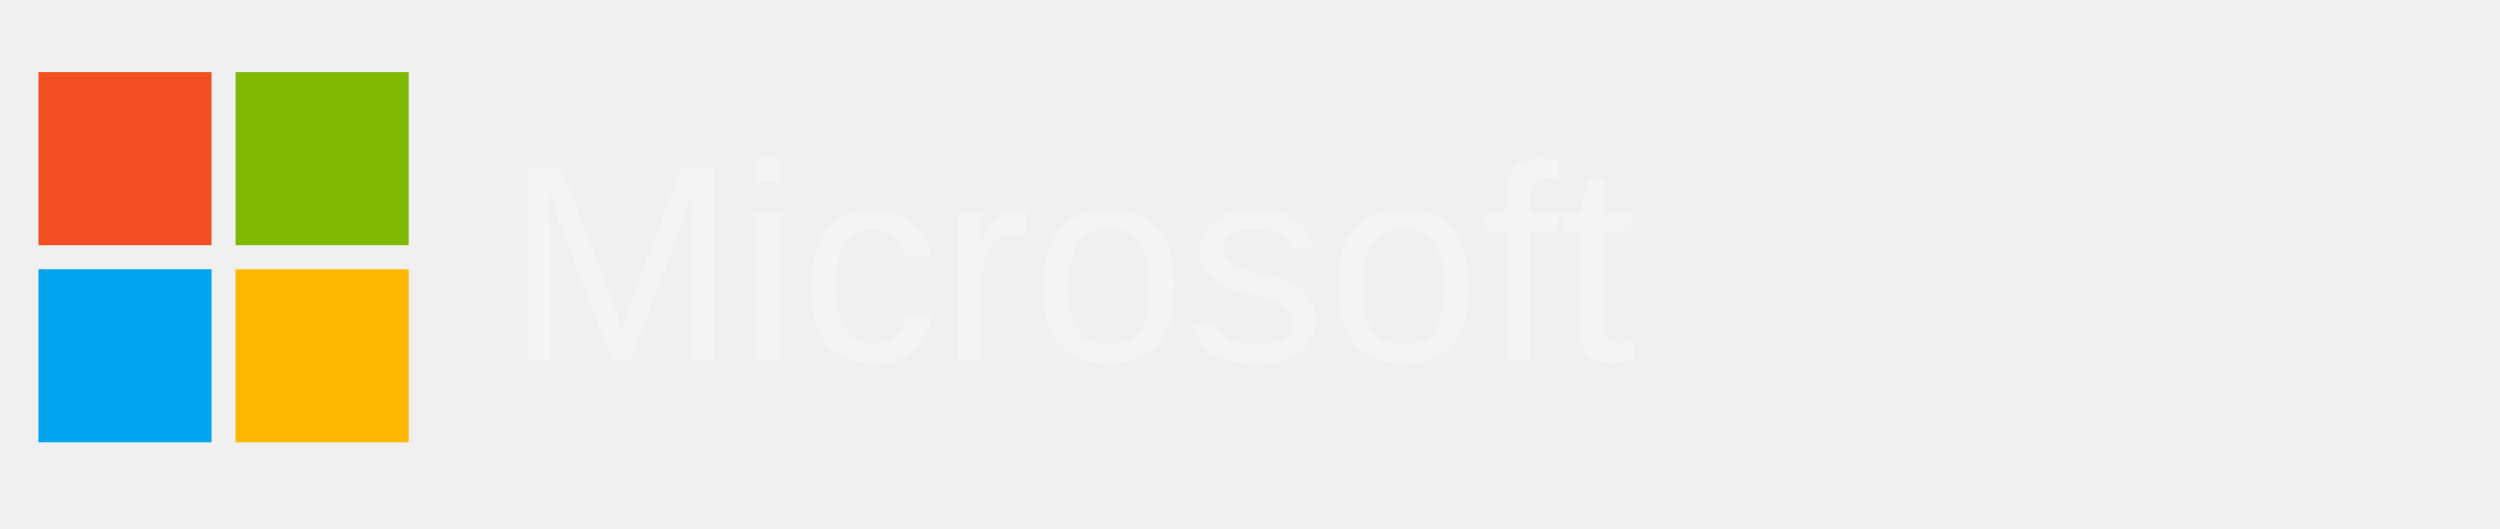
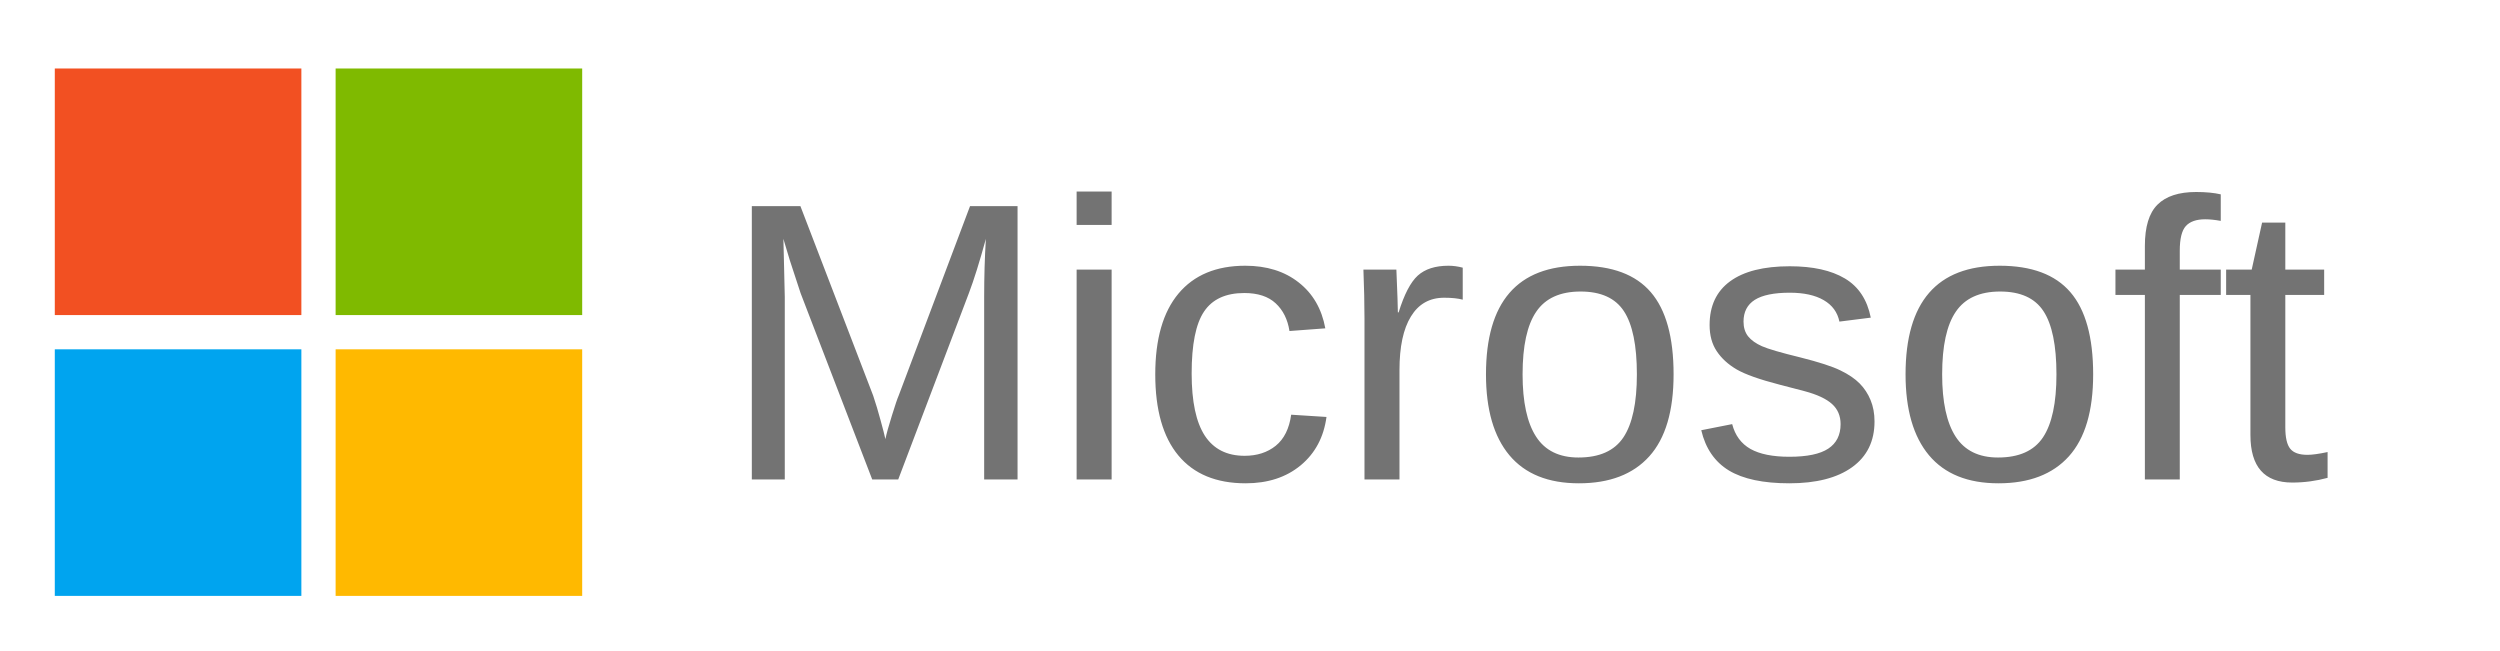
- <svg xmlns="http://www.w3.org/2000/svg" width="520" height="110" viewBox="0 0 520 110" role="img" aria-label="Microsoft">
-   <rect width="520" height="110" fill="none" />
+ <svg xmlns="http://www.w3.org/2000/svg" width="365" height="95" viewBox="0 5 365 95" role="img" aria-label="Microsoft">
+   <rect width="520" height="110" fill="#ffffff" />
  <g transform="translate(8 15)">
    <rect x="0" y="0" width="36" height="36" fill="#F25022" />
    <rect x="41" y="0" width="36" height="36" fill="#7FBA00" />
    <rect x="0" y="41" width="36" height="36" fill="#00A4EF" />
    <rect x="41" y="41" width="36" height="36" fill="#FFB900" />
  </g>
-   <text x="105" y="75" fill="#f4f4f4" font-family="Segoe UI, Arial, sans-serif" font-size="58" font-weight="400">Microsoft</text>
+   <text x="105" y="75" fill="#737373" font-family="Segoe UI, Arial, sans-serif" font-size="58" font-weight="400">Microsoft</text>
</svg>
